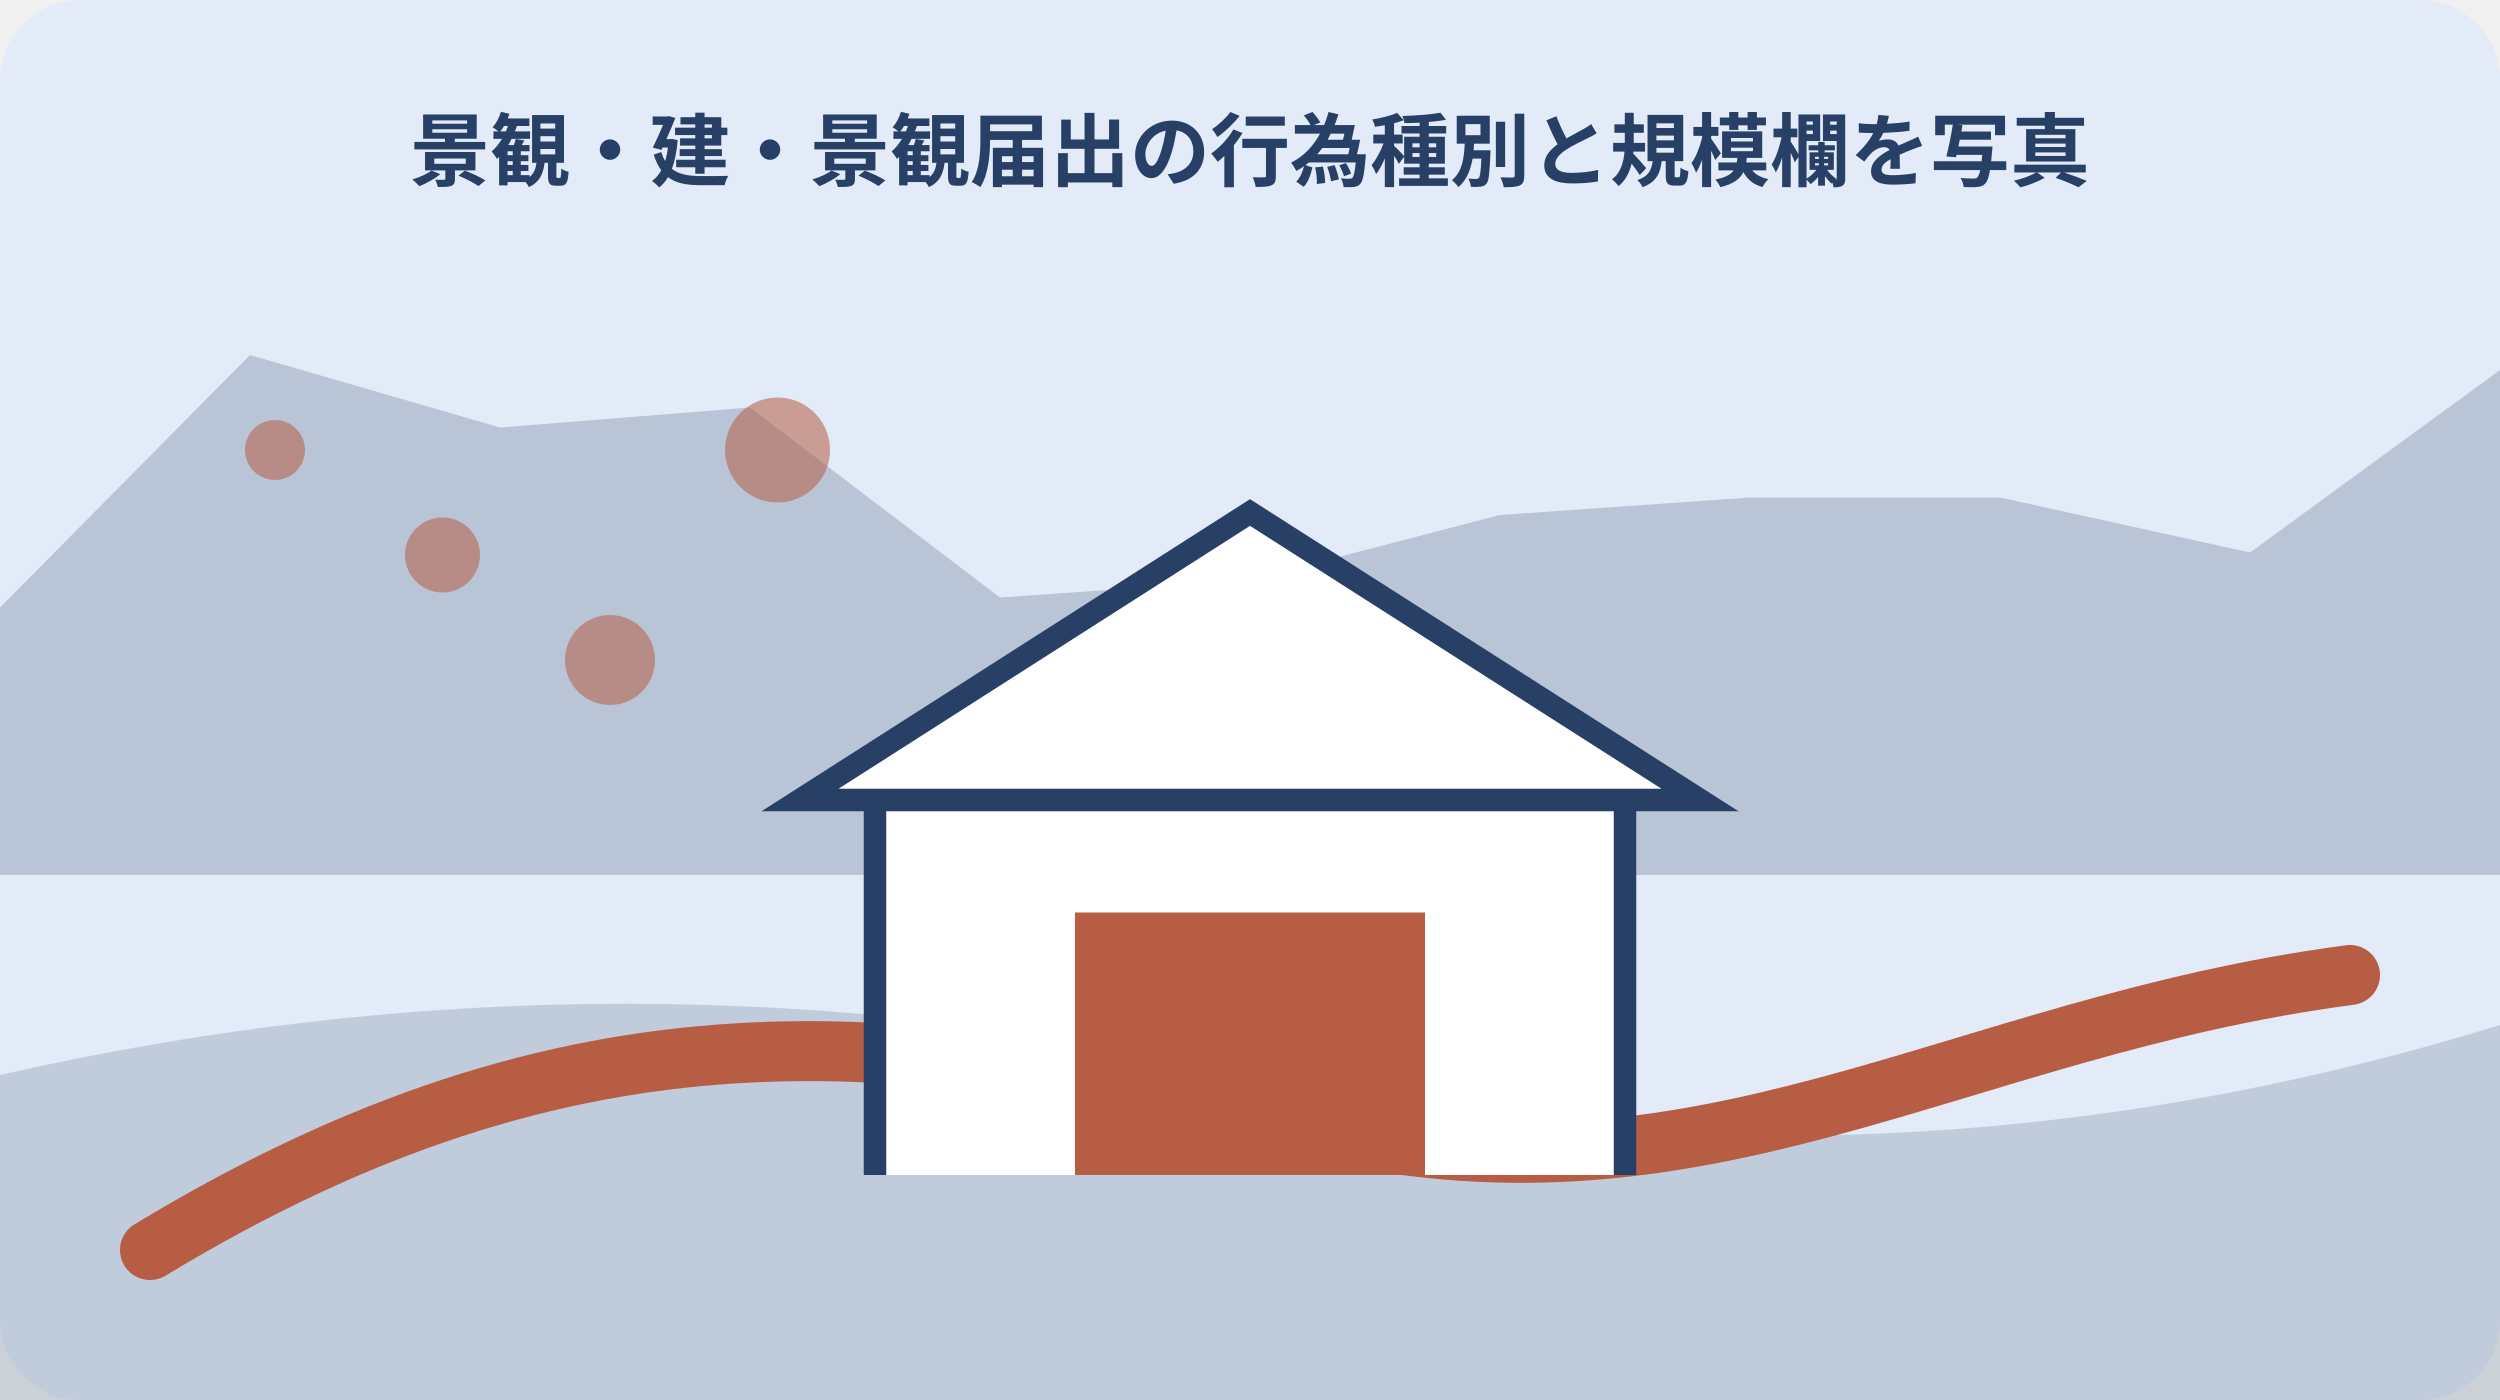
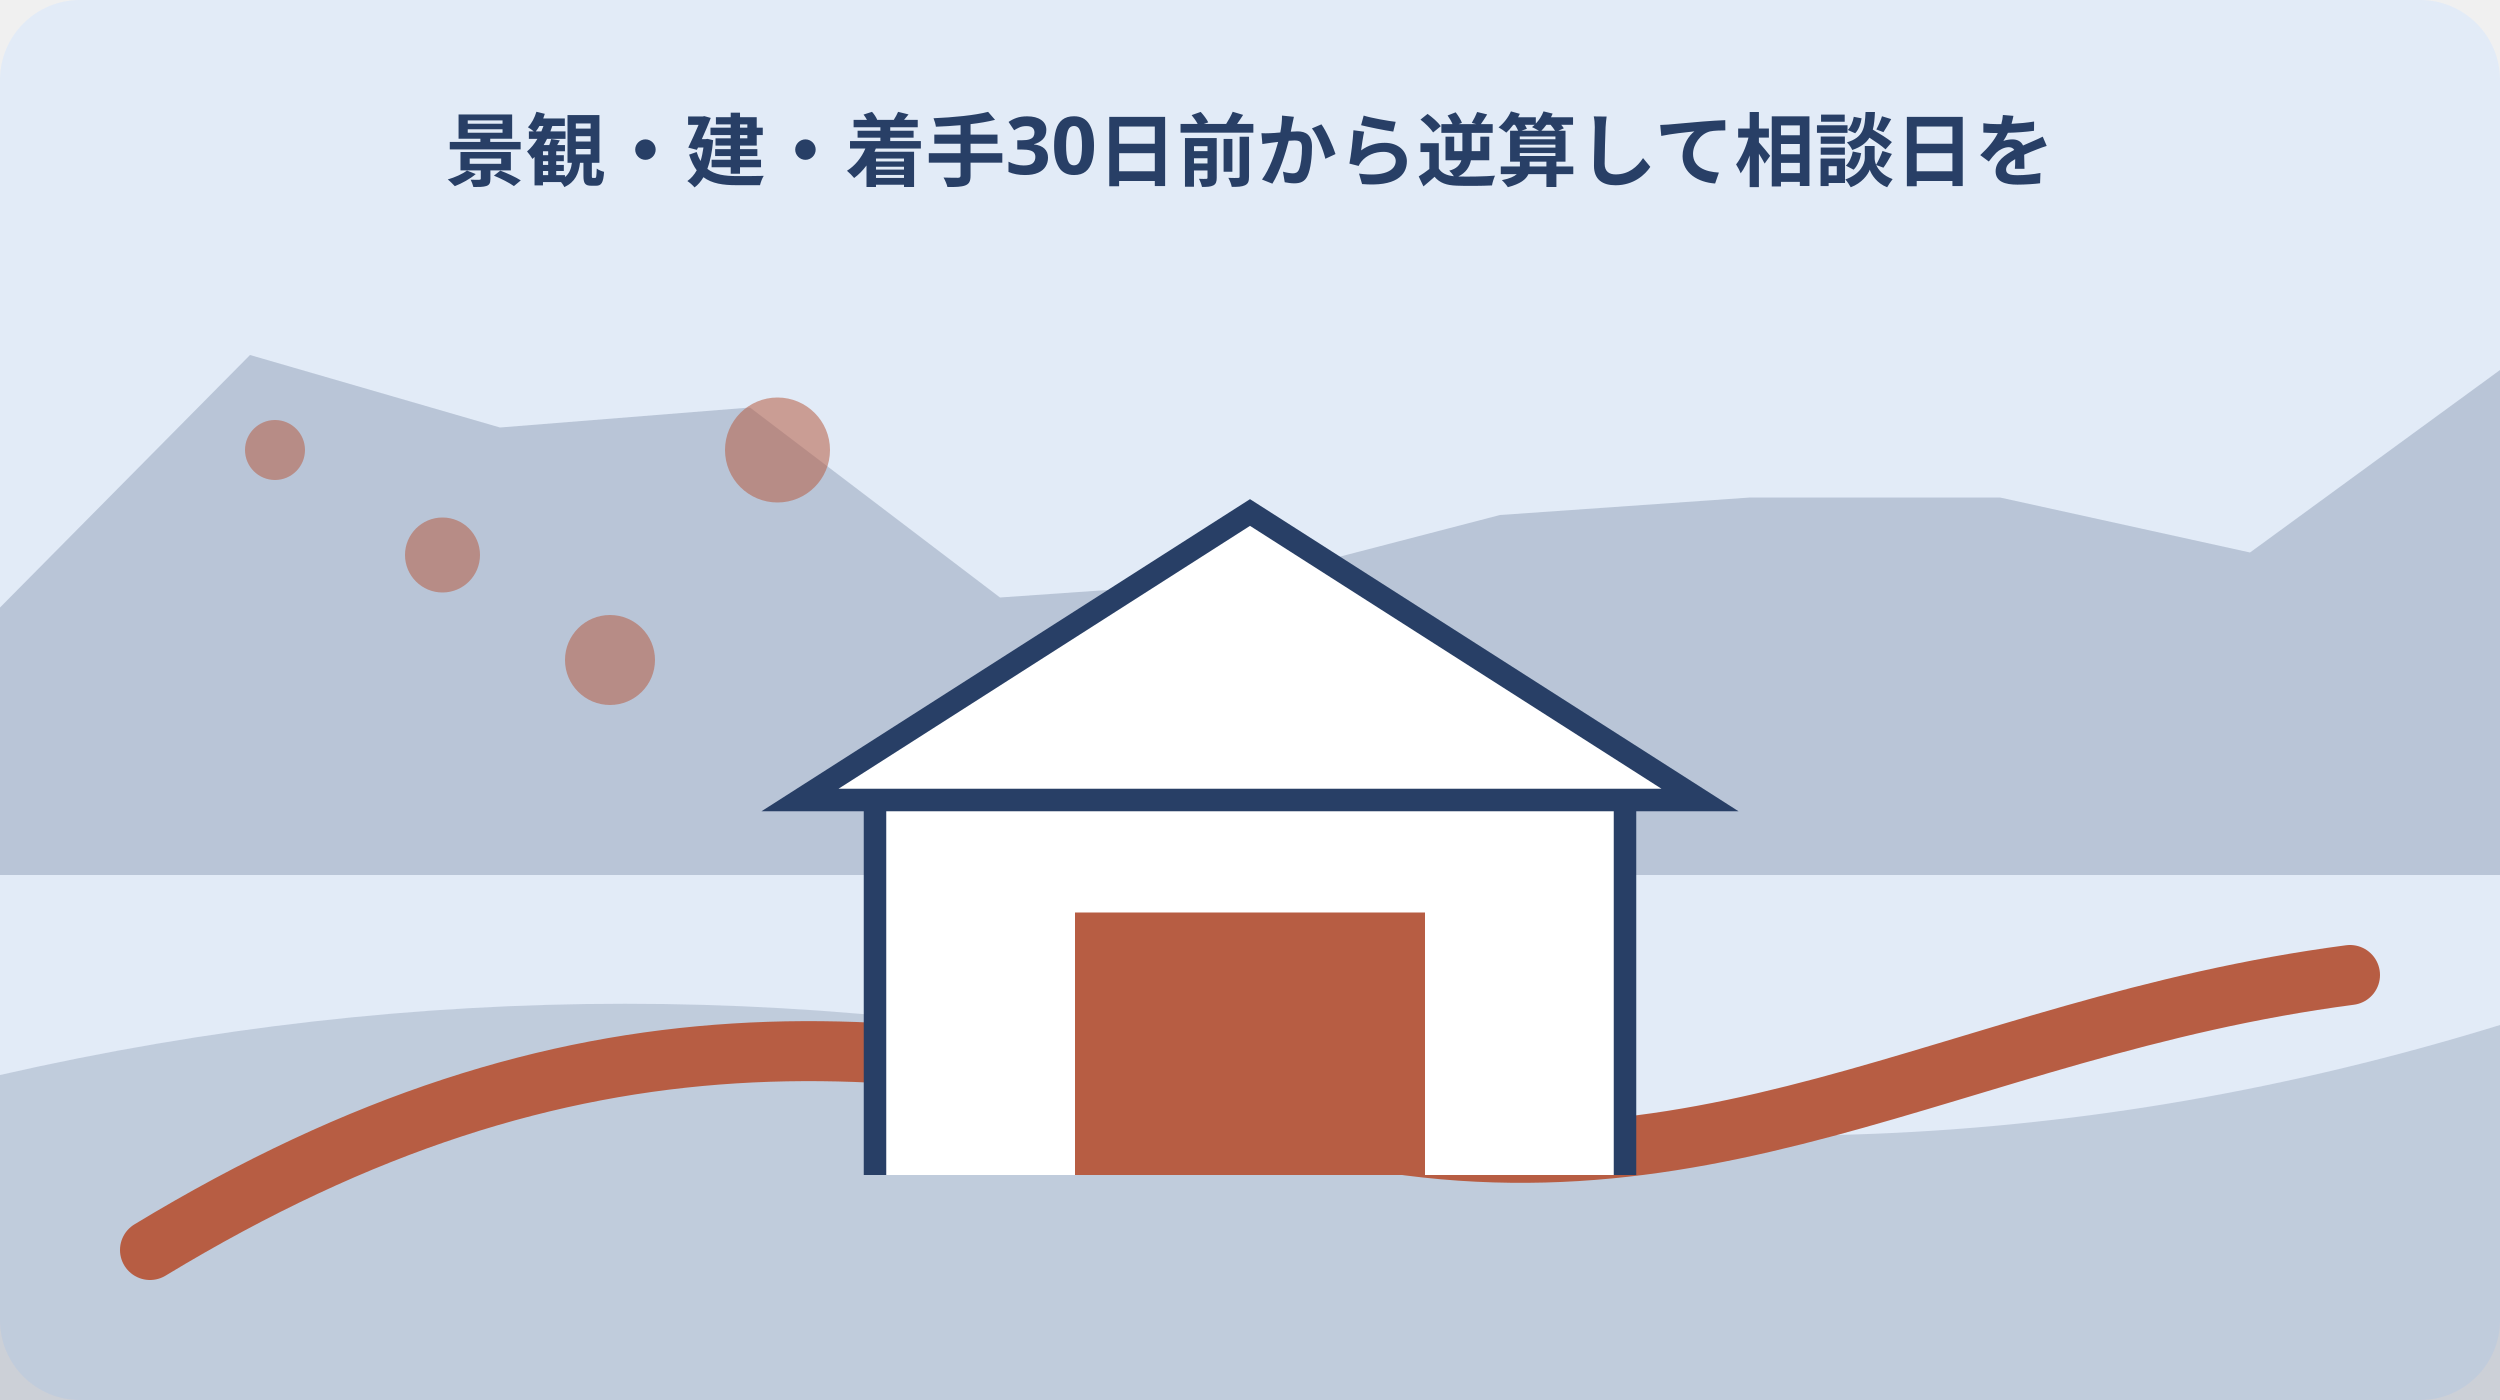
<svg xmlns="http://www.w3.org/2000/svg" width="1000" height="560" viewBox="0 0 1000 560" role="img" aria-labelledby="title desc" data-illustration="mori-editorial" data-topic-id="243" data-scene-index="2">
  <rect width="1000" height="560" rx="32" fill="#e2ebf7" />
  <polygon points="0,243 100,142 200,171 300,163 400,239 500,232 600,206 700,199 800,199 900,221 1000,148 1000,350 0,350" fill="#283f66" opacity=".22" />
  <path d="M0 430 Q250 373 500 430 T1000 410 V560 H0Z" fill="#283f66" opacity=".18" />
  <path d="M60 500 C230 397 360 410 520 450 S780 411 940 390" fill="none" stroke="#b75d43" stroke-width="24" stroke-linecap="round" />
  <circle cx="110" cy="180" r="12" fill="#b75d43" opacity=".55" />
  <circle cx="177" cy="222" r="15" fill="#b75d43" opacity=".55" />
  <circle cx="244" cy="264" r="18" fill="#b75d43" opacity=".55" />
  <circle cx="311" cy="180" r="21" fill="#b75d43" opacity=".55" />
  <g data-scene="culture">
    <path d="M350 470V320h300v150M320 320h360L500 205Z" fill="#fff" stroke="#283f66" stroke-width="9" />
    <path d="M430 470V365h140v105" fill="#b75d43" />
  </g>
-   <text x="500" y="72" text-anchor="middle" font-family="sans-serif" font-size="32" font-weight="700" fill="#283f66">景観・建・景観届出の行為種別と規模欄を写真</text>
+   <text x="500" y="72" text-anchor="middle" font-family="sans-serif" font-size="32" font-weight="700" fill="#283f66">景観・建・着手30日前から逆算して相談日を</text>
</svg>
